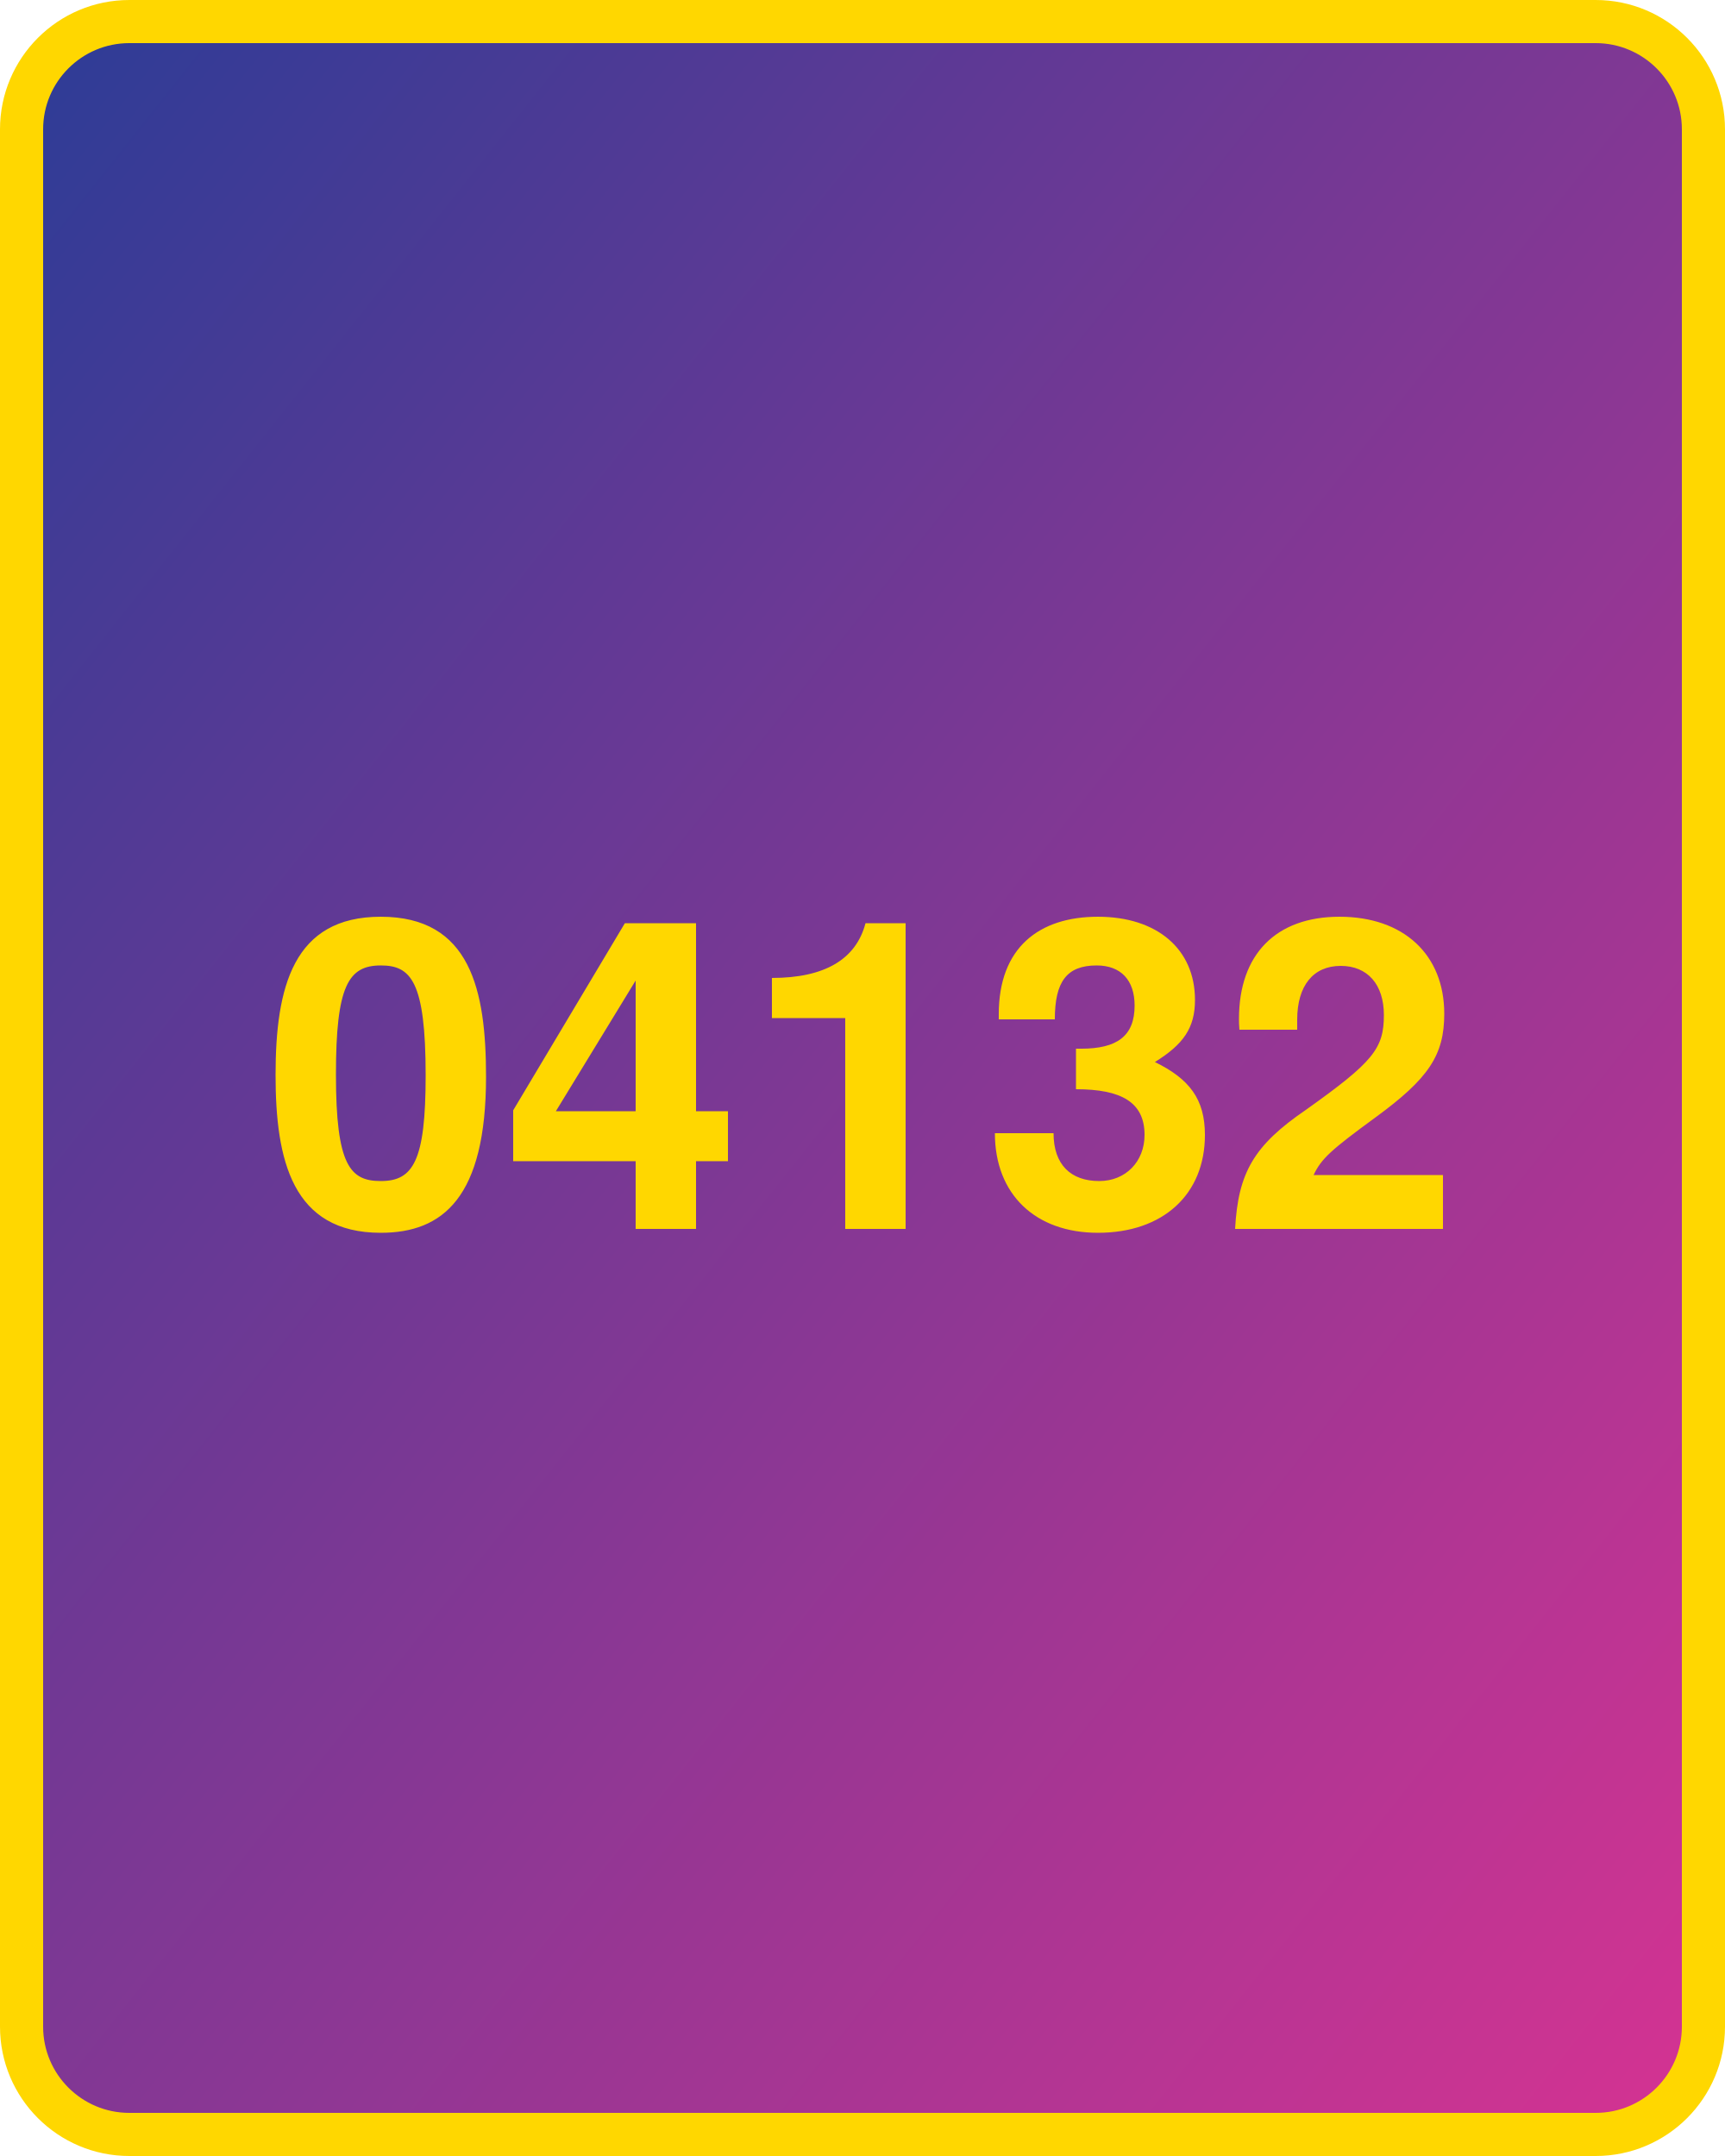
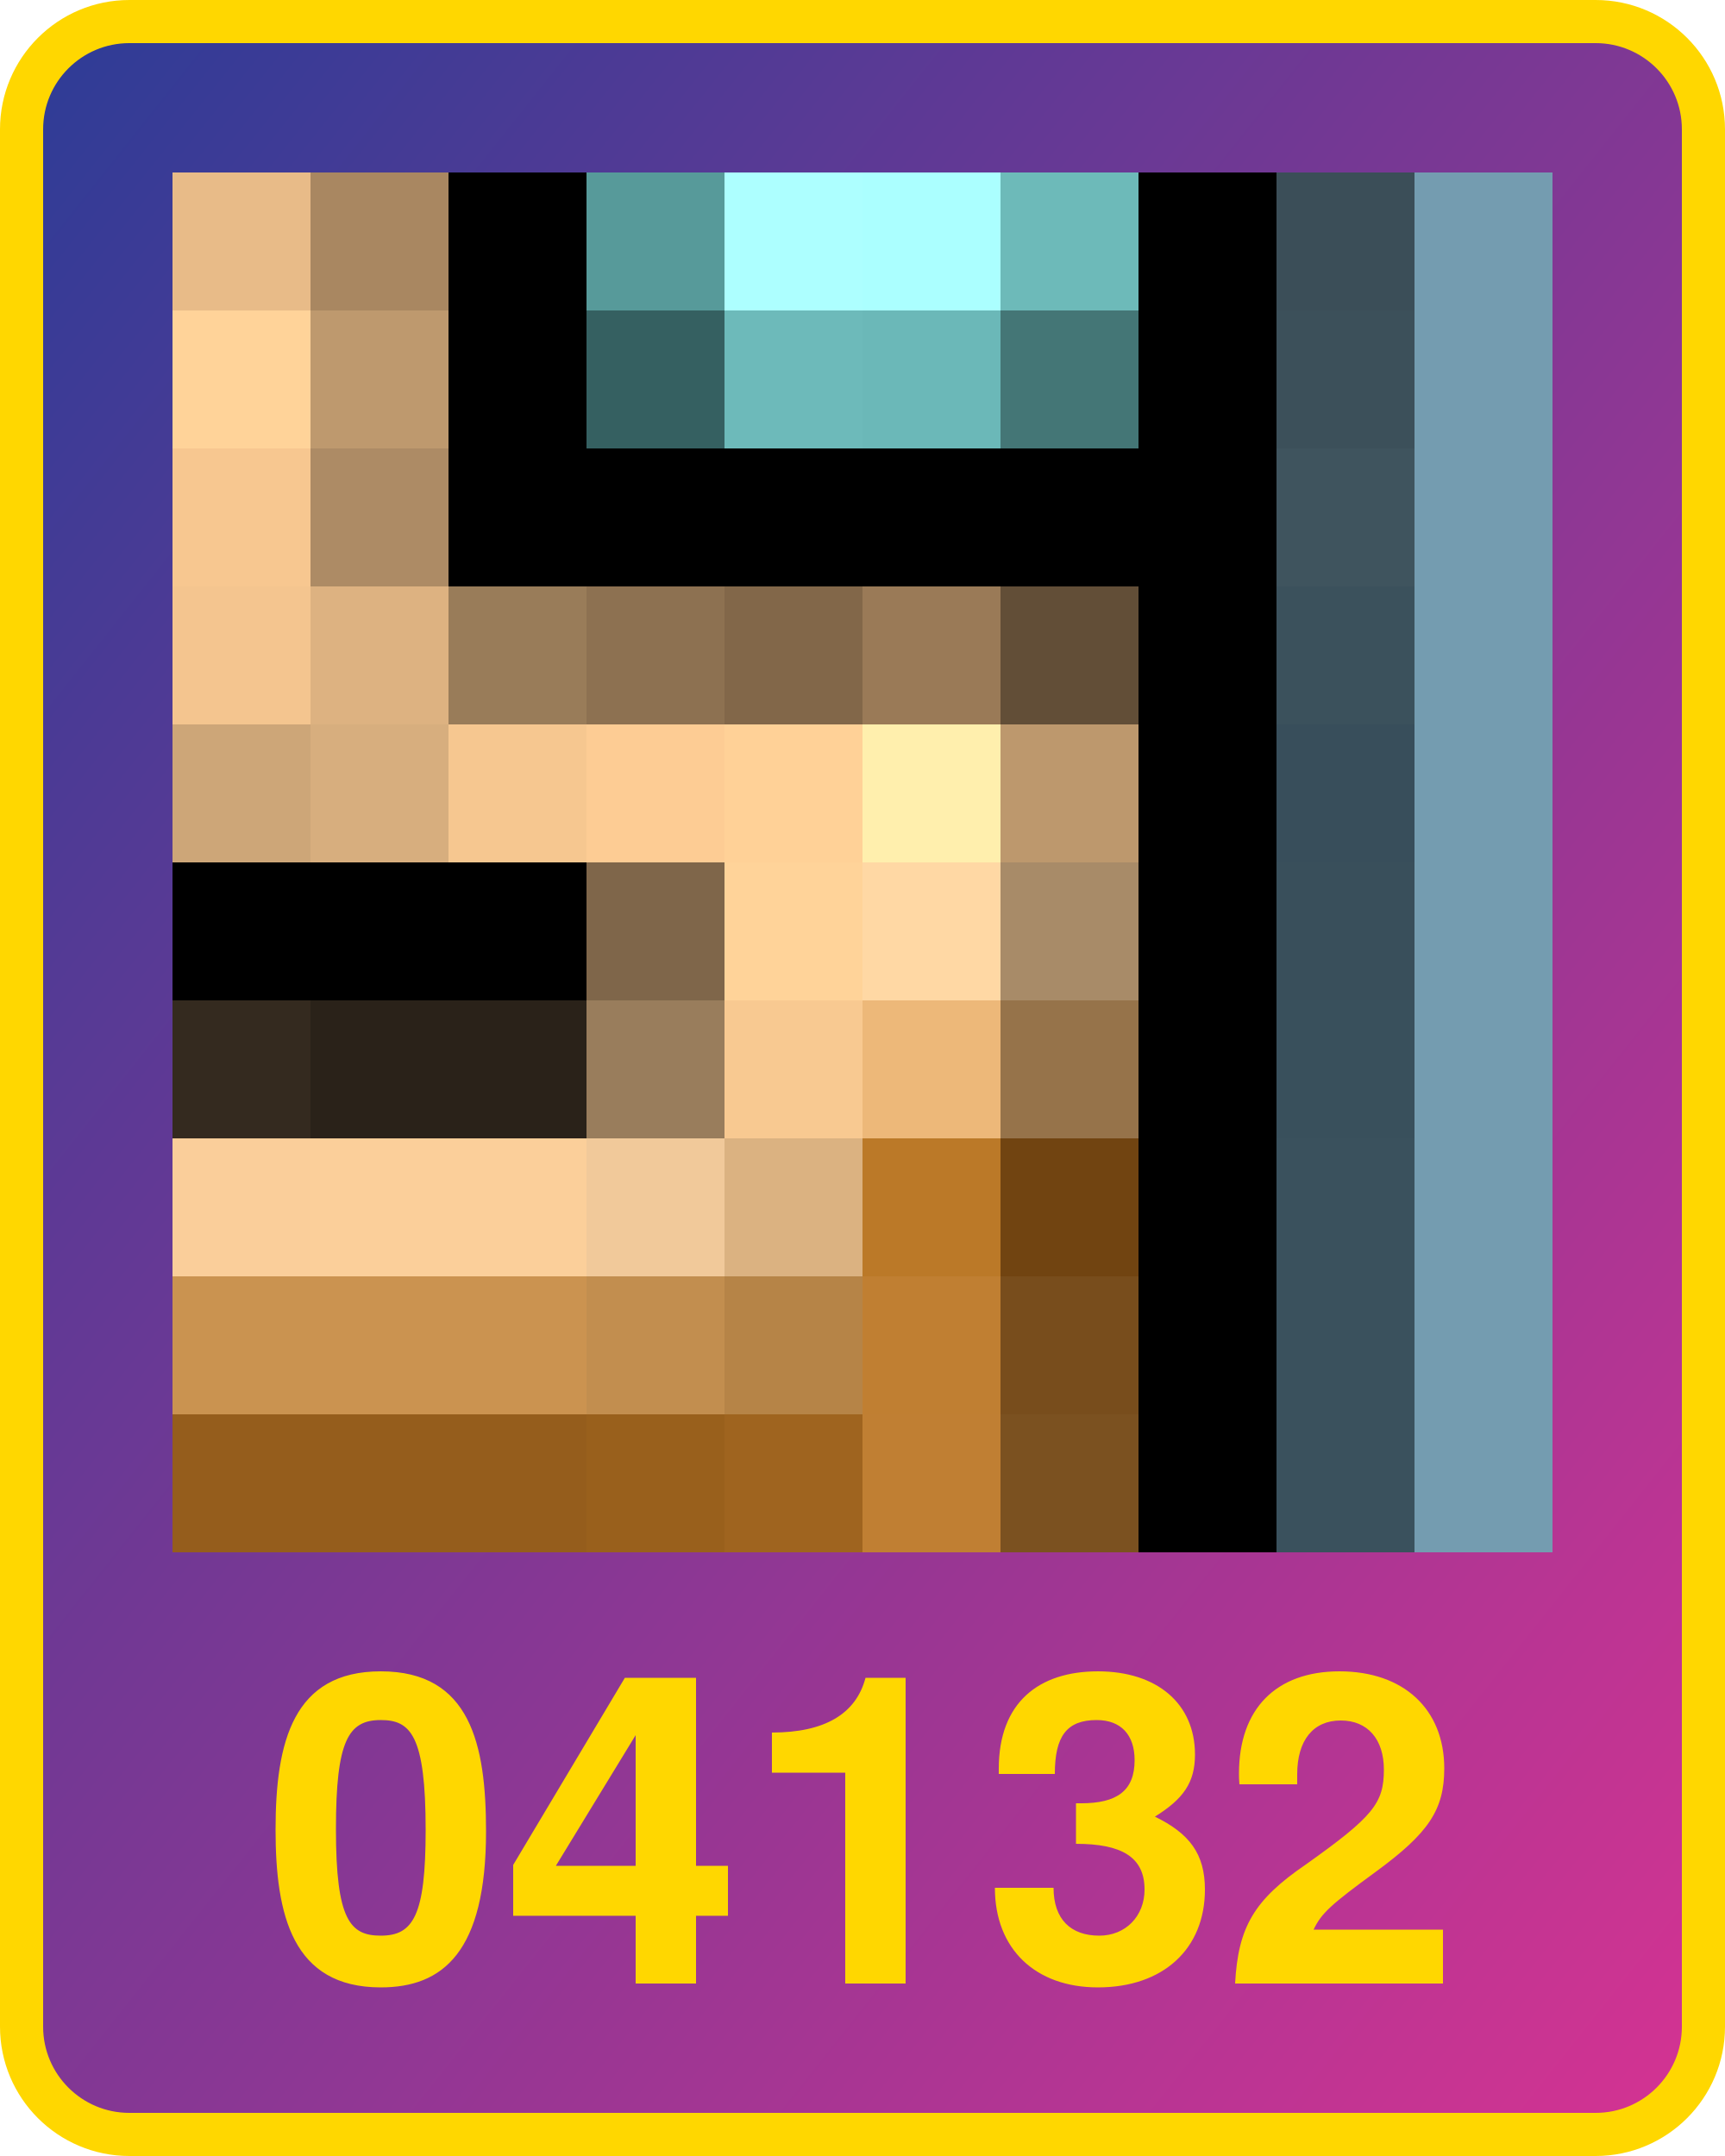
<svg xmlns="http://www.w3.org/2000/svg" width="800" height="1000">
  <defs>
    <linearGradient id="g" x1="0" x2="1" y1="0" y2="1">
      <stop offset="0%" stop-color="#2d3c96" />
      <stop offset="100%" stop-color="#d53392" />
    </linearGradient>
  </defs>
  <rect x="10" y="10" width="780" height="980" fill="url(#g)" rx="50" ry="50" stroke="gold" stroke-width="20" />
-   <text x="400" y="570" width="780" text-anchor="middle" style="font:bold 200px 'Helvetica Neue';fill:gold">04132</text>
+   <text x="400" y="920" width="780" text-anchor="middle" style="font:bold 200px 'Helvetica Neue';fill:gold">04132</text>
+   <g transform="translate(80 80) scale(64)">
+     <rect x="0" y="0" width="1" height="1" fill="#e8bb88" />
+     <rect x="0" y="1" width="1" height="1" fill="#ffd399" />
+     <rect x="0" y="2" width="1" height="1" fill="#f7c790" />
+     <rect x="0" y="3" width="1" height="1" fill="#f4c58f" />
+     <rect x="0" y="4" width="1" height="1" fill="#cda678" />
+     <rect x="0" y="5" width="1" height="1" fill="#000000" />
+     <rect x="0" y="6" width="1" height="1" fill="#342a1f" />
+     <rect x="0" y="7" width="1" height="1" fill="#face9a" />
+     <rect x="0" y="8" width="1" height="1" fill="#ca9350" />
+     <rect x="0" y="9" width="1" height="1" fill="#955d1c" />
+     <rect x="1" y="0" width="1" height="1" fill="#a98761" />
+     <rect x="1" y="1" width="1" height="1" fill="#be996e" />
+     <rect x="1" y="2" width="1" height="1" fill="#ad8b65" />
+     <rect x="1" y="3" width="1" height="1" fill="#ddb281" />
+     <rect x="1" y="4" width="1" height="1" fill="#d7ae7e" />
+     <rect x="1" y="5" width="1" height="1" fill="#000000" />
+     <rect x="1" y="6" width="1" height="1" fill="#2a2219" />
+     <rect x="1" y="7" width="1" height="1" fill="#fbcf9a" />
+     <rect x="1" y="8" width="1" height="1" fill="#cb9350" />
+     <rect x="1" y="9" width="1" height="1" fill="#955d1c" />
+     <rect x="2" y="0" width="1" height="1" fill="#000000" />
+     <rect x="2" y="1" width="1" height="1" fill="#000000" />
+     <rect x="2" y="2" width="1" height="1" fill="#000000" />
+     <rect x="2" y="3" width="1" height="1" fill="#997c59" />
+     <rect x="2" y="4" width="1" height="1" fill="#f6c790" />
+     <rect x="2" y="5" width="1" height="1" fill="#000000" />
+     <rect x="2" y="6" width="1" height="1" fill="#2a2219" />
+     <rect x="2" y="7" width="1" height="1" fill="#fbcf9a" />
+     <rect x="2" y="8" width="1" height="1" fill="#cb9350" />
+     <rect x="2" y="9" width="1" height="1" fill="#955d1c" />
+     <rect x="3" y="0" width="1" height="1" fill="#579a9a" />
+     <rect x="3" y="1" width="1" height="1" fill="#356061" />
+     <rect x="3" y="2" width="1" height="1" fill="#000000" />
+     <rect x="3" y="3" width="1" height="1" fill="#8d7151" />
+     <rect x="3" y="4" width="1" height="1" fill="#fdcc94" />
+     <rect x="3" y="5" width="1" height="1" fill="#7f664a" />
+     <rect x="3" y="6" width="1" height="1" fill="#997d5c" />
+     <rect x="3" y="7" width="1" height="1" fill="#f1c99a" />
+     <rect x="3" y="8" width="1" height="1" fill="#c28e4f" />
+     <rect x="3" y="9" width="1" height="1" fill="#99601c" />
+     <rect x="4" y="0" width="1" height="1" fill="#adffff" />
+     <rect x="4" y="1" width="1" height="1" fill="#6dbaba" />
+     <rect x="4" y="2" width="1" height="1" fill="#000000" />
+     <rect x="4" y="3" width="1" height="1" fill="#826749" />
+     <rect x="4" y="4" width="1" height="1" fill="#ffd197" />
+     <rect x="4" y="5" width="1" height="1" fill="#ffd399" />
+     <rect x="4" y="6" width="1" height="1" fill="#f8c991" />
+     <rect x="4" y="7" width="1" height="1" fill="#dbb281" />
+     <rect x="4" y="8" width="1" height="1" fill="#b68447" />
+     <rect x="4" y="9" width="1" height="1" fill="#9f641f" />
+     <rect x="5" y="0" width="1" height="1" fill="#abffff" />
+     <rect x="5" y="1" width="1" height="1" fill="#6bb8b8" />
+     <rect x="5" y="2" width="1" height="1" fill="#000000" />
+     <rect x="5" y="3" width="1" height="1" fill="#9a7a57" />
+     <rect x="5" y="4" width="1" height="1" fill="#ffefad" />
+     <rect x="5" y="5" width="1" height="1" fill="#ffd8a4" />
+     <rect x="5" y="6" width="1" height="1" fill="#edb879" />
+     <rect x="5" y="7" width="1" height="1" fill="#bb7928" />
+     <rect x="5" y="8" width="1" height="1" fill="#c07f32" />
+     <rect x="5" y="9" width="1" height="1" fill="#c07f33" />
+     <rect x="6" y="0" width="1" height="1" fill="#6dbab9" />
+     <rect x="6" y="1" width="1" height="1" fill="#447676" />
+     <rect x="6" y="2" width="1" height="1" fill="#000000" />
+     <rect x="6" y="3" width="1" height="1" fill="#624e37" />
+     <rect x="6" y="4" width="1" height="1" fill="#bd986d" />
+     <rect x="6" y="5" width="1" height="1" fill="#a88b68" />
+     <rect x="6" y="6" width="1" height="1" fill="#96734a" />
+     <rect x="6" y="7" width="1" height="1" fill="#714411" />
+     <rect x="6" y="8" width="1" height="1" fill="#784d1c" />
+     <rect x="6" y="9" width="1" height="1" fill="#7b5120" />
+     <rect x="7" y="0" width="1" height="1" fill="#000000" />
+     <rect x="7" y="1" width="1" height="1" fill="#000000" />
+     <rect x="7" y="2" width="1" height="1" fill="#000000" />
+     <rect x="7" y="3" width="1" height="1" fill="#000000" />
+     <rect x="7" y="4" width="1" height="1" fill="#000000" />
+     <rect x="7" y="5" width="1" height="1" fill="#000000" />
+     <rect x="7" y="6" width="1" height="1" fill="#000000" />
+     <rect x="7" y="7" width="1" height="1" fill="#000000" />
+     <rect x="7" y="8" width="1" height="1" fill="#000000" />
+     <rect x="7" y="9" width="1" height="1" fill="#000000" />
+     <rect x="8" y="0" width="1" height="1" fill="#3b4e58" />
+     <rect x="8" y="1" width="1" height="1" fill="#3c505a" />
+     <rect x="8" y="2" width="1" height="1" fill="#3f545e" />
+     <rect x="8" y="3" width="1" height="1" fill="#3b515c" />
+     <rect x="8" y="4" width="1" height="1" fill="#384e5b" />
+     <rect x="8" y="5" width="1" height="1" fill="#394f5b" />
+     <rect x="8" y="6" width="1" height="1" fill="#39505c" />
+     <rect x="8" y="7" width="1" height="1" fill="#3a515d" />
+     <rect x="8" y="8" width="1" height="1" fill="#3a515d" />
+     <rect x="8" y="9" width="1" height="1" fill="#3a515d" />
+     <rect x="9" y="0" width="1" height="1" fill="#749cb0" />
+     <rect x="9" y="1" width="1" height="1" fill="#749cb0" />
+     <rect x="9" y="2" width="1" height="1" fill="#749cb0" />
+     <rect x="9" y="3" width="1" height="1" fill="#749cb0" />
+     <rect x="9" y="4" width="1" height="1" fill="#749cb0" />
+     <rect x="9" y="5" width="1" height="1" fill="#749cb0" />
+     <rect x="9" y="6" width="1" height="1" fill="#749cb0" />
+     <rect x="9" y="7" width="1" height="1" fill="#749cb0" />
+     <rect x="9" y="8" width="1" height="1" fill="#749cb0" />
+     <rect x="9" y="9" width="1" height="1" fill="#749cb0" />
+   </g>
</svg>
